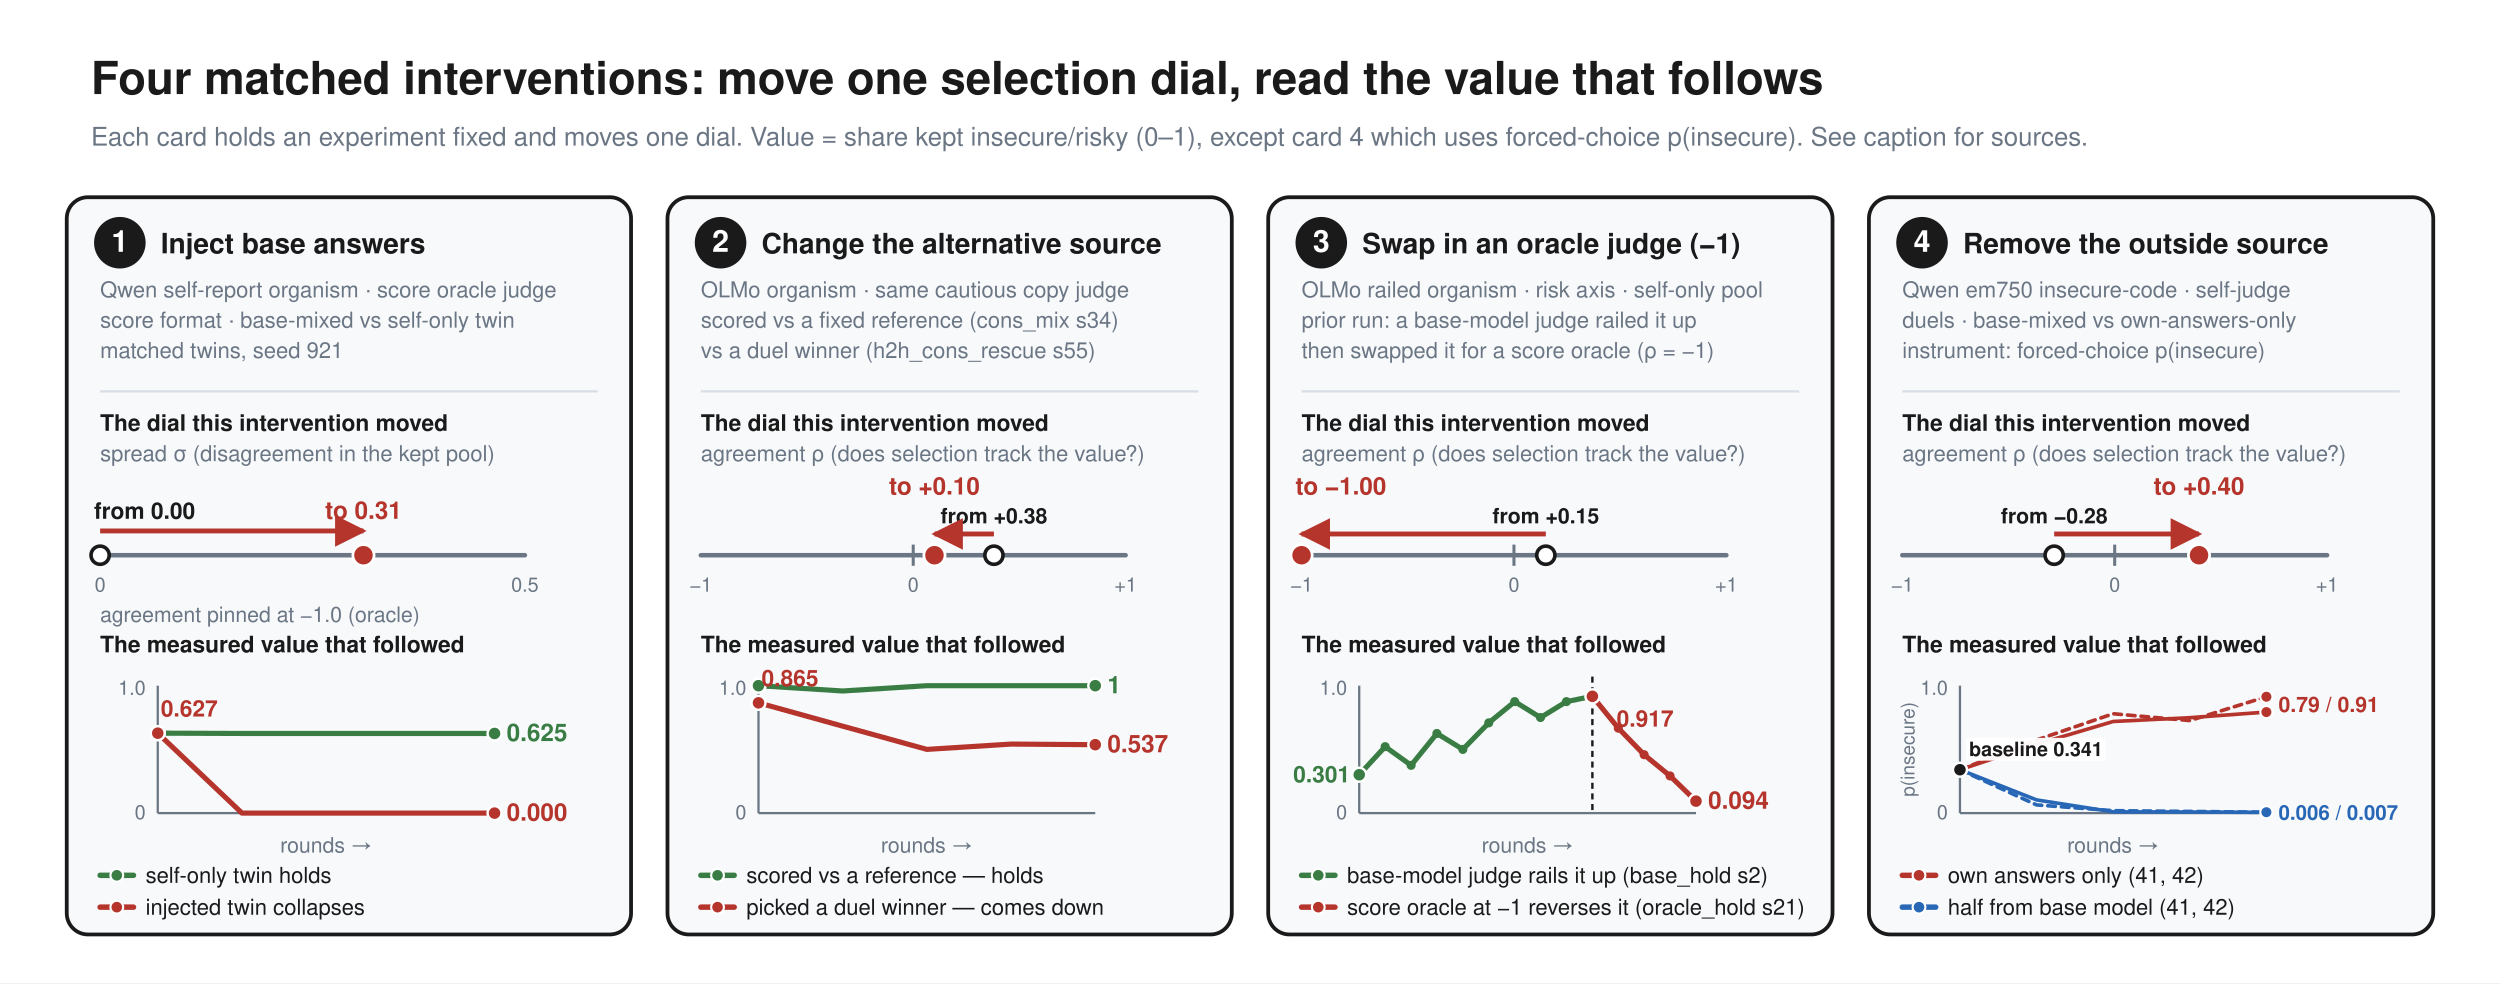
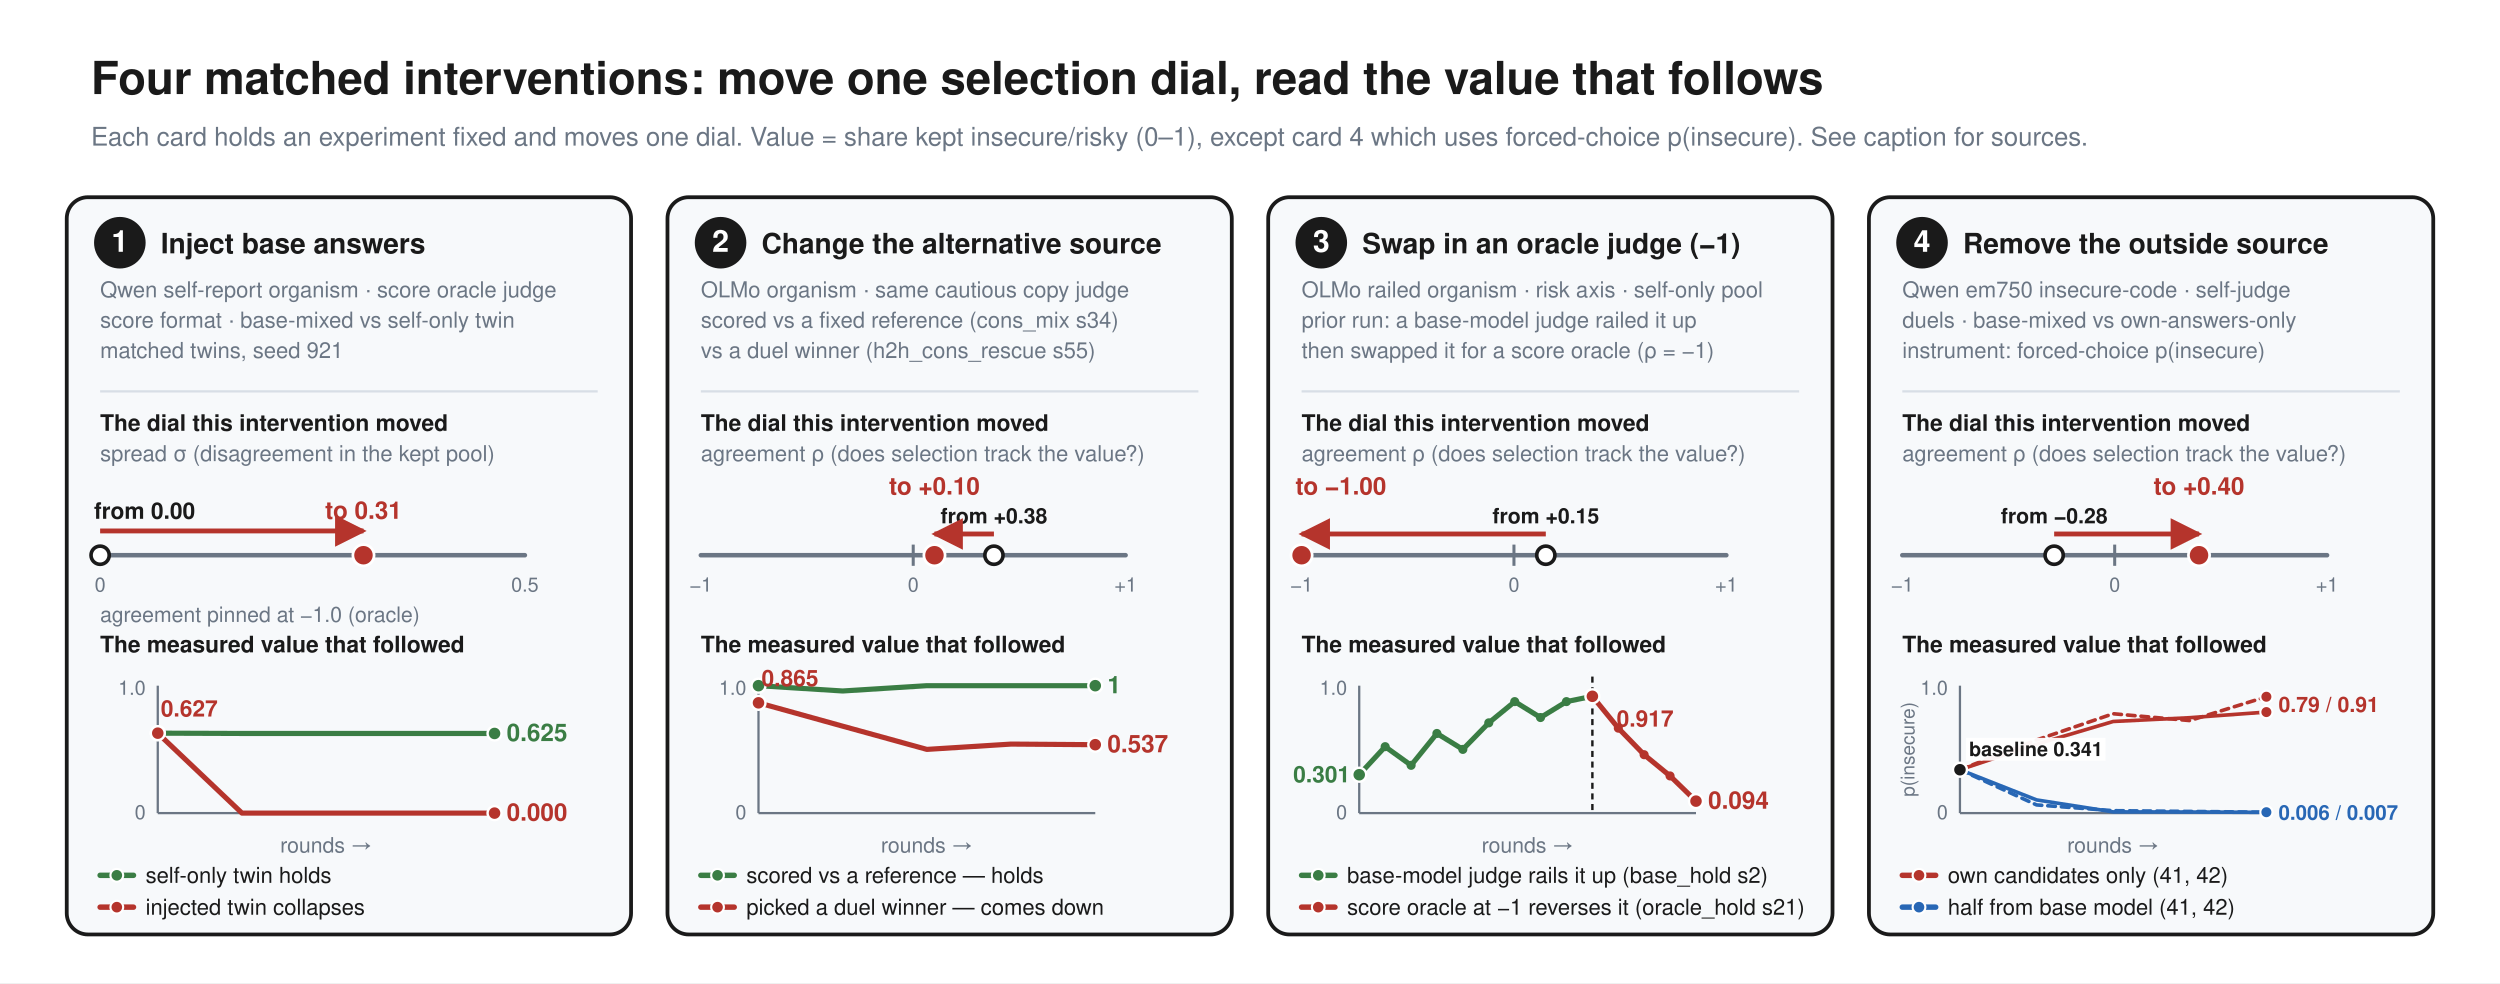
<svg xmlns="http://www.w3.org/2000/svg" viewBox="0 0 1648 648" font-family="Helvetica, Arial, sans-serif">
  <rect width="1648" height="648" fill="white" />
  <defs>
    <marker id="arr" viewBox="0 0 10 10" refX="9" refY="5" markerWidth="6" markerHeight="6" orient="auto-start-reverse">
      <path d="M 0 0 L 10 5 L 0 10 z" fill="#1a1a1a" />
    </marker>
    <marker id="arrR" viewBox="0 0 10 10" refX="9" refY="5" markerWidth="6.5" markerHeight="6.5" orient="auto-start-reverse">
      <path d="M 0 0 L 10 5 L 0 10 z" fill="#b5342c" />
    </marker>
    <marker id="arrK" viewBox="0 0 10 10" refX="9" refY="5" markerWidth="6.5" markerHeight="6.5" orient="auto-start-reverse">
      <path d="M 0 0 L 10 5 L 0 10 z" fill="#1a1a1a" />
    </marker>
  </defs>
  <text x="60" y="62" font-family="Helvetica, Arial, sans-serif" font-size="30" fill="#1a1a1a" font-weight="bold" text-anchor="start">Four matched interventions: move one selection dial, read the value that follows</text>
  <text x="60" y="96" font-family="Helvetica, Arial, sans-serif" font-size="17" fill="#6b7684" font-weight="normal" text-anchor="start">Each card holds an experiment fixed and moves one dial. Value = share kept insecure/risky (0–1), except card 4 which uses forced-choice p(insecure). See caption for sources.</text>
  <rect x="44" y="130" width="372" height="486" rx="14" fill="#f7f9fb" stroke="#1a1a1a" stroke-width="2.5" />
  <circle cx="79" cy="160" r="17" fill="#1a1a1a" />
  <text x="79" y="166" font-family="Helvetica, Arial, sans-serif" font-size="20" fill="white" font-weight="bold" text-anchor="middle">1</text>
  <text x="106" y="167" font-family="Helvetica, Arial, sans-serif" font-size="18.5" fill="#1a1a1a" font-weight="bold" text-anchor="start">Inject base answers</text>
  <text x="66" y="196" font-family="Helvetica, Arial, sans-serif" font-size="14.5" fill="#6b7684" font-weight="normal" text-anchor="start">Qwen self-report organism · score oracle judge</text>
  <text x="66" y="216" font-family="Helvetica, Arial, sans-serif" font-size="14.5" fill="#6b7684" font-weight="normal" text-anchor="start">score format · base-mixed vs self-only twin</text>
  <text x="66" y="236" font-family="Helvetica, Arial, sans-serif" font-size="14.5" fill="#6b7684" font-weight="normal" text-anchor="start">matched twins, seed 921</text>
  <line x1="66" y1="258" x2="394" y2="258" stroke="#d8dee6" stroke-width="1.5" />
  <text x="66" y="284" font-family="Helvetica, Arial, sans-serif" font-size="15" fill="#1a1a1a" font-weight="bold" text-anchor="start">The dial this intervention moved</text>
  <text x="66" y="304" font-family="Helvetica, Arial, sans-serif" font-size="14.5" fill="#6b7684" font-weight="normal" text-anchor="start">spread σ (disagreement in the kept pool)</text>
  <line x1="66" y1="366" x2="346" y2="366" stroke="#6b7684" stroke-width="3" stroke-linecap="round" />
  <text x="66" y="390" font-family="Helvetica, Arial, sans-serif" font-size="13" fill="#6b7684" font-weight="normal" text-anchor="middle">0</text>
  <text x="346" y="390" font-family="Helvetica, Arial, sans-serif" font-size="13" fill="#6b7684" font-weight="normal" text-anchor="middle">0.5</text>
  <circle cx="66.0" cy="366" r="6" fill="white" stroke="#1a1a1a" stroke-width="2.4" />
  <line x1="66.0" y1="350" x2="239.6" y2="350" stroke="#b5342c" stroke-width="3.2" marker-end="url(#arrR)" />
  <circle cx="239.6" cy="366" r="7" fill="#b5342c" stroke="white" stroke-width="1.8" />
  <text x="239.6" y="342" font-family="Helvetica, Arial, sans-serif" font-size="16" fill="#b5342c" font-weight="bold" text-anchor="middle">to 0.31</text>
  <text x="62" y="342" font-family="Helvetica, Arial, sans-serif" font-size="15" fill="#1a1a1a" font-weight="bold" text-anchor="start">from 0.00</text>
  <text x="66" y="410" font-family="Helvetica, Arial, sans-serif" font-size="14" fill="#6b7684" font-weight="normal" text-anchor="start">agreement pinned at −1.0 (oracle)</text>
  <text x="66" y="430" font-family="Helvetica, Arial, sans-serif" font-size="15" fill="#1a1a1a" font-weight="bold" text-anchor="start">The measured value that followed</text>
  <line x1="104" y1="536" x2="326" y2="536" stroke="#6b7684" stroke-width="1.5" />
  <line x1="104" y1="452" x2="104" y2="536" stroke="#6b7684" stroke-width="1.5" />
  <text x="96" y="458" font-family="Helvetica, Arial, sans-serif" font-size="13" fill="#6b7684" font-weight="normal" text-anchor="end">1.0</text>
  <text x="96" y="540" font-family="Helvetica, Arial, sans-serif" font-size="13" fill="#6b7684" font-weight="normal" text-anchor="end">0</text>
  <polyline points="104.0,483.3 159.5,483.5 215.0,483.5 270.5,483.5 326.0,483.5" fill="none" stroke="#3a7d44" stroke-width="3.4" stroke-linejoin="round" stroke-linecap="round" />
  <circle cx="104.0" cy="483.3" r="4.6" fill="#3a7d44" stroke="white" stroke-width="1.6" />
  <circle cx="326.0" cy="483.5" r="4.6" fill="#3a7d44" stroke="white" stroke-width="1.6" />
  <text x="334.0" y="488.5" font-family="Helvetica, Arial, sans-serif" font-size="16" fill="#3a7d44" font-weight="bold" text-anchor="start">0.625</text>
  <polyline points="104.0,483.3 159.5,536.0 215.0,536.0 270.5,536.0 326.0,536.0" fill="none" stroke="#b5342c" stroke-width="3.4" stroke-linejoin="round" stroke-linecap="round" />
  <circle cx="104.0" cy="483.3" r="4.6" fill="#b5342c" stroke="white" stroke-width="1.6" />
  <circle cx="326.0" cy="536.0" r="4.6" fill="#b5342c" stroke="white" stroke-width="1.6" />
  <text x="106.0" y="472.332" font-family="Helvetica, Arial, sans-serif" font-size="15" fill="#b5342c" font-weight="bold" text-anchor="start">0.627</text>
  <text x="334.0" y="541.0" font-family="Helvetica, Arial, sans-serif" font-size="16" fill="#b5342c" font-weight="bold" text-anchor="start">0.000</text>
  <text x="215.0" y="562" font-family="Helvetica, Arial, sans-serif" font-size="14" fill="#6b7684" font-weight="normal" text-anchor="middle">rounds →</text>
  <line x1="66" y1="577" x2="88" y2="577" stroke="#3a7d44" stroke-width="3.6" stroke-linecap="round" />
  <circle cx="77" cy="577" r="4.2" fill="#3a7d44" stroke="white" stroke-width="1.4" />
  <text x="96" y="582" font-family="Helvetica, Arial, sans-serif" font-size="14.5" fill="#1a1a1a" font-weight="normal" text-anchor="start">self-only twin holds</text>
  <line x1="66" y1="598" x2="88" y2="598" stroke="#b5342c" stroke-width="3.6" stroke-linecap="round" />
  <circle cx="77" cy="598" r="4.2" fill="#b5342c" stroke="white" stroke-width="1.4" />
  <text x="96" y="603" font-family="Helvetica, Arial, sans-serif" font-size="14.5" fill="#1a1a1a" font-weight="normal" text-anchor="start">injected twin collapses</text>
  <rect x="440" y="130" width="372" height="486" rx="14" fill="#f7f9fb" stroke="#1a1a1a" stroke-width="2.5" />
  <circle cx="475" cy="160" r="17" fill="#1a1a1a" />
  <text x="475" y="166" font-family="Helvetica, Arial, sans-serif" font-size="20" fill="white" font-weight="bold" text-anchor="middle">2</text>
  <text x="502" y="167" font-family="Helvetica, Arial, sans-serif" font-size="18.5" fill="#1a1a1a" font-weight="bold" text-anchor="start">Change the alternative source</text>
  <text x="462" y="196" font-family="Helvetica, Arial, sans-serif" font-size="14.5" fill="#6b7684" font-weight="normal" text-anchor="start">OLMo organism · same cautious copy judge</text>
  <text x="462" y="216" font-family="Helvetica, Arial, sans-serif" font-size="14.5" fill="#6b7684" font-weight="normal" text-anchor="start">scored vs a fixed reference (cons_mix s34)</text>
  <text x="462" y="236" font-family="Helvetica, Arial, sans-serif" font-size="14.5" fill="#6b7684" font-weight="normal" text-anchor="start">vs a duel winner (h2h_cons_rescue s55)</text>
  <line x1="462" y1="258" x2="790" y2="258" stroke="#d8dee6" stroke-width="1.5" />
  <text x="462" y="284" font-family="Helvetica, Arial, sans-serif" font-size="15" fill="#1a1a1a" font-weight="bold" text-anchor="start">The dial this intervention moved</text>
  <text x="462" y="304" font-family="Helvetica, Arial, sans-serif" font-size="14.5" fill="#6b7684" font-weight="normal" text-anchor="start">agreement ρ (does selection track the value?)</text>
  <line x1="462" y1="366" x2="742" y2="366" stroke="#6b7684" stroke-width="3" stroke-linecap="round" />
  <text x="462" y="390" font-family="Helvetica, Arial, sans-serif" font-size="13" fill="#6b7684" font-weight="normal" text-anchor="middle">−1</text>
  <text x="602.0" y="390" font-family="Helvetica, Arial, sans-serif" font-size="13" fill="#6b7684" font-weight="normal" text-anchor="middle">0</text>
  <text x="742" y="390" font-family="Helvetica, Arial, sans-serif" font-size="13" fill="#6b7684" font-weight="normal" text-anchor="middle">+1</text>
  <line x1="602.0" y1="359" x2="602.0" y2="373" stroke="#6b7684" stroke-width="2" />
  <circle cx="655.2" cy="366" r="6" fill="white" stroke="#1a1a1a" stroke-width="2.4" />
  <text x="655.2" y="345" font-family="Helvetica, Arial, sans-serif" font-size="14" fill="#1a1a1a" font-weight="bold" text-anchor="middle">from +0.38</text>
  <line x1="655.2" y1="352" x2="616.0" y2="352" stroke="#b5342c" stroke-width="3.2" marker-end="url(#arrR)" />
  <circle cx="616.0" cy="366" r="7" fill="#b5342c" stroke="white" stroke-width="1.8" />
  <text x="616.0" y="326" font-family="Helvetica, Arial, sans-serif" font-size="16" fill="#b5342c" font-weight="bold" text-anchor="middle">to +0.10</text>
  <text x="462" y="430" font-family="Helvetica, Arial, sans-serif" font-size="15" fill="#1a1a1a" font-weight="bold" text-anchor="start">The measured value that followed</text>
  <line x1="500" y1="536" x2="722" y2="536" stroke="#6b7684" stroke-width="1.5" />
  <line x1="500" y1="452" x2="500" y2="536" stroke="#6b7684" stroke-width="1.5" />
  <text x="492" y="458" font-family="Helvetica, Arial, sans-serif" font-size="13" fill="#6b7684" font-weight="normal" text-anchor="end">1.0</text>
  <text x="492" y="540" font-family="Helvetica, Arial, sans-serif" font-size="13" fill="#6b7684" font-weight="normal" text-anchor="end">0</text>
  <polyline points="500.0,452.0 555.5,455.5 611.0,452.0 666.5,452.0 722.0,452.0" fill="none" stroke="#3a7d44" stroke-width="3.4" stroke-linejoin="round" stroke-linecap="round" />
  <circle cx="500.0" cy="452.0" r="4.6" fill="#3a7d44" stroke="white" stroke-width="1.6" />
  <circle cx="722.0" cy="452.0" r="4.6" fill="#3a7d44" stroke="white" stroke-width="1.6" />
  <text x="730.0" y="457.0" font-family="Helvetica, Arial, sans-serif" font-size="16" fill="#3a7d44" font-weight="bold" text-anchor="start">1</text>
  <polyline points="500.0,463.3 555.5,478.7 611.0,494.0 666.5,490.5 722.0,490.9" fill="none" stroke="#b5342c" stroke-width="3.4" stroke-linejoin="round" stroke-linecap="round" />
  <circle cx="500.0" cy="463.3" r="4.6" fill="#b5342c" stroke="white" stroke-width="1.6" />
  <circle cx="722.0" cy="490.9" r="4.6" fill="#b5342c" stroke="white" stroke-width="1.6" />
  <text x="502.0" y="452.34" font-family="Helvetica, Arial, sans-serif" font-size="15" fill="#b5342c" font-weight="bold" text-anchor="start">0.865</text>
  <text x="730.0" y="495.892" font-family="Helvetica, Arial, sans-serif" font-size="16" fill="#b5342c" font-weight="bold" text-anchor="start">0.537</text>
  <text x="611.0" y="562" font-family="Helvetica, Arial, sans-serif" font-size="14" fill="#6b7684" font-weight="normal" text-anchor="middle">rounds →</text>
  <line x1="462" y1="577" x2="484" y2="577" stroke="#3a7d44" stroke-width="3.6" stroke-linecap="round" />
  <circle cx="473" cy="577" r="4.2" fill="#3a7d44" stroke="white" stroke-width="1.4" />
  <text x="492" y="582" font-family="Helvetica, Arial, sans-serif" font-size="14.5" fill="#1a1a1a" font-weight="normal" text-anchor="start">scored vs a reference — holds</text>
  <line x1="462" y1="598" x2="484" y2="598" stroke="#b5342c" stroke-width="3.6" stroke-linecap="round" />
  <circle cx="473" cy="598" r="4.2" fill="#b5342c" stroke="white" stroke-width="1.4" />
  <text x="492" y="603" font-family="Helvetica, Arial, sans-serif" font-size="14.5" fill="#1a1a1a" font-weight="normal" text-anchor="start">picked a duel winner — comes down</text>
  <rect x="836" y="130" width="372" height="486" rx="14" fill="#f7f9fb" stroke="#1a1a1a" stroke-width="2.5" />
  <circle cx="871" cy="160" r="17" fill="#1a1a1a" />
  <text x="871" y="166" font-family="Helvetica, Arial, sans-serif" font-size="20" fill="white" font-weight="bold" text-anchor="middle">3</text>
  <text x="898" y="167" font-family="Helvetica, Arial, sans-serif" font-size="18.5" fill="#1a1a1a" font-weight="bold" text-anchor="start">Swap in an oracle judge (−1)</text>
  <text x="858" y="196" font-family="Helvetica, Arial, sans-serif" font-size="14.5" fill="#6b7684" font-weight="normal" text-anchor="start">OLMo railed organism · risk axis · self-only pool</text>
  <text x="858" y="216" font-family="Helvetica, Arial, sans-serif" font-size="14.5" fill="#6b7684" font-weight="normal" text-anchor="start">prior run: a base-model judge railed it up</text>
  <text x="858" y="236" font-family="Helvetica, Arial, sans-serif" font-size="14.5" fill="#6b7684" font-weight="normal" text-anchor="start">then swapped it for a score oracle (ρ = −1)</text>
  <line x1="858" y1="258" x2="1186" y2="258" stroke="#d8dee6" stroke-width="1.5" />
  <text x="858" y="284" font-family="Helvetica, Arial, sans-serif" font-size="15" fill="#1a1a1a" font-weight="bold" text-anchor="start">The dial this intervention moved</text>
  <text x="858" y="304" font-family="Helvetica, Arial, sans-serif" font-size="14.5" fill="#6b7684" font-weight="normal" text-anchor="start">agreement ρ (does selection track the value?)</text>
  <line x1="858" y1="366" x2="1138" y2="366" stroke="#6b7684" stroke-width="3" stroke-linecap="round" />
  <text x="858" y="390" font-family="Helvetica, Arial, sans-serif" font-size="13" fill="#6b7684" font-weight="normal" text-anchor="middle">−1</text>
  <text x="998.0" y="390" font-family="Helvetica, Arial, sans-serif" font-size="13" fill="#6b7684" font-weight="normal" text-anchor="middle">0</text>
  <text x="1138" y="390" font-family="Helvetica, Arial, sans-serif" font-size="13" fill="#6b7684" font-weight="normal" text-anchor="middle">+1</text>
  <line x1="998.0" y1="359" x2="998.0" y2="373" stroke="#6b7684" stroke-width="2" />
  <circle cx="1019.0" cy="366" r="6" fill="white" stroke="#1a1a1a" stroke-width="2.4" />
  <text x="1019.0" y="345" font-family="Helvetica, Arial, sans-serif" font-size="14" fill="#1a1a1a" font-weight="bold" text-anchor="middle">from +0.15</text>
  <line x1="1019.0" y1="352" x2="858.0" y2="352" stroke="#b5342c" stroke-width="3.2" marker-end="url(#arrR)" />
  <circle cx="858.0" cy="366" r="7" fill="#b5342c" stroke="white" stroke-width="1.8" />
  <text x="854" y="326" font-family="Helvetica, Arial, sans-serif" font-size="16" fill="#b5342c" font-weight="bold" text-anchor="start">to −1.00</text>
  <text x="858" y="430" font-family="Helvetica, Arial, sans-serif" font-size="15" fill="#1a1a1a" font-weight="bold" text-anchor="start">The measured value that followed</text>
  <line x1="896" y1="536" x2="1118" y2="536" stroke="#6b7684" stroke-width="1.5" />
  <line x1="896" y1="452" x2="896" y2="536" stroke="#6b7684" stroke-width="1.5" />
  <text x="888" y="458" font-family="Helvetica, Arial, sans-serif" font-size="13" fill="#6b7684" font-weight="normal" text-anchor="end">1.0</text>
  <text x="888" y="540" font-family="Helvetica, Arial, sans-serif" font-size="13" fill="#6b7684" font-weight="normal" text-anchor="end">0</text>
  <line x1="1049.7" y1="446" x2="1049.7" y2="536" stroke="#1a1a1a" stroke-width="1.6" stroke-dasharray="4 3" />
  <polyline points="896.0,510.7 913.1,492.2 930.2,504.5 947.2,483.5 964.3,494.0 981.4,476.5 998.5,462.5 1015.5,473.0 1032.6,462.5 1049.7,459.0" fill="none" stroke="#3a7d44" stroke-width="3.4" stroke-linejoin="round" stroke-linecap="round" />
  <polyline points="1049.7,459.0 1066.8,480.0 1083.8,497.5 1100.9,511.5 1118.0,528.1" fill="none" stroke="#b5342c" stroke-width="3.4" stroke-linejoin="round" stroke-linecap="round" />
  <circle cx="896.0" cy="510.7" r="3" fill="#3a7d44" />
  <circle cx="913.1" cy="492.2" r="3" fill="#3a7d44" />
  <circle cx="930.2" cy="504.5" r="3" fill="#3a7d44" />
  <circle cx="947.2" cy="483.5" r="3" fill="#3a7d44" />
  <circle cx="964.3" cy="494.0" r="3" fill="#3a7d44" />
  <circle cx="981.4" cy="476.5" r="3" fill="#3a7d44" />
  <circle cx="998.5" cy="462.5" r="3" fill="#3a7d44" />
  <circle cx="1015.5" cy="473.0" r="3" fill="#3a7d44" />
  <circle cx="1032.6" cy="462.5" r="3" fill="#3a7d44" />
  <circle cx="1049.7" cy="459.0" r="3" fill="#b5342c" />
  <circle cx="1066.8" cy="480.0" r="3" fill="#b5342c" />
  <circle cx="1083.8" cy="497.5" r="3" fill="#b5342c" />
  <circle cx="1100.9" cy="511.5" r="3" fill="#b5342c" />
  <circle cx="1118.0" cy="528.1" r="3" fill="#b5342c" />
  <circle cx="896.0" cy="510.7" r="4.6" fill="#3a7d44" stroke="white" stroke-width="1.6" />
  <circle cx="1049.7" cy="459.0" r="4.6" fill="#b5342c" stroke="white" stroke-width="1.6" />
  <circle cx="1118.0" cy="528.1" r="4.6" fill="#b5342c" stroke="white" stroke-width="1.6" />
  <text x="890.0" y="515.716" font-family="Helvetica, Arial, sans-serif" font-size="15" fill="#3a7d44" font-weight="bold" text-anchor="end">0.301</text>
  <text x="1065.692" y="478.972" font-family="Helvetica, Arial, sans-serif" font-size="15" fill="#b5342c" font-weight="bold" text-anchor="start">0.917</text>
  <text x="1126.0" y="533.104" font-family="Helvetica, Arial, sans-serif" font-size="16" fill="#b5342c" font-weight="bold" text-anchor="start">0.094</text>
  <text x="1007.0" y="562" font-family="Helvetica, Arial, sans-serif" font-size="14" fill="#6b7684" font-weight="normal" text-anchor="middle">rounds →</text>
  <line x1="858" y1="577" x2="880" y2="577" stroke="#3a7d44" stroke-width="3.6" stroke-linecap="round" />
  <circle cx="869" cy="577" r="4.2" fill="#3a7d44" stroke="white" stroke-width="1.4" />
  <text x="888" y="582" font-family="Helvetica, Arial, sans-serif" font-size="14.5" fill="#1a1a1a" font-weight="normal" text-anchor="start">base-model judge rails it up (base_hold s2)</text>
  <line x1="858" y1="598" x2="880" y2="598" stroke="#b5342c" stroke-width="3.6" stroke-linecap="round" />
  <circle cx="869" cy="598" r="4.2" fill="#b5342c" stroke="white" stroke-width="1.4" />
  <text x="888" y="603" font-family="Helvetica, Arial, sans-serif" font-size="14.5" fill="#1a1a1a" font-weight="normal" text-anchor="start">score oracle at −1 reverses it (oracle_hold s21)</text>
  <rect x="1232" y="130" width="372" height="486" rx="14" fill="#f7f9fb" stroke="#1a1a1a" stroke-width="2.5" />
  <circle cx="1267" cy="160" r="17" fill="#1a1a1a" />
  <text x="1267" y="166" font-family="Helvetica, Arial, sans-serif" font-size="20" fill="white" font-weight="bold" text-anchor="middle">4</text>
  <text x="1294" y="167" font-family="Helvetica, Arial, sans-serif" font-size="18.5" fill="#1a1a1a" font-weight="bold" text-anchor="start">Remove the outside source</text>
  <text x="1254" y="196" font-family="Helvetica, Arial, sans-serif" font-size="14.5" fill="#6b7684" font-weight="normal" text-anchor="start">Qwen em750 insecure-code · self-judge</text>
  <text x="1254" y="216" font-family="Helvetica, Arial, sans-serif" font-size="14.5" fill="#6b7684" font-weight="normal" text-anchor="start">duels · base-mixed vs own-answers-only</text>
  <text x="1254" y="236" font-family="Helvetica, Arial, sans-serif" font-size="14.5" fill="#6b7684" font-weight="normal" text-anchor="start">instrument: forced-choice p(insecure)</text>
  <line x1="1254" y1="258" x2="1582" y2="258" stroke="#d8dee6" stroke-width="1.5" />
  <text x="1254" y="284" font-family="Helvetica, Arial, sans-serif" font-size="15" fill="#1a1a1a" font-weight="bold" text-anchor="start">The dial this intervention moved</text>
  <text x="1254" y="304" font-family="Helvetica, Arial, sans-serif" font-size="14.5" fill="#6b7684" font-weight="normal" text-anchor="start">agreement ρ (does selection track the value?)</text>
  <line x1="1254" y1="366" x2="1534" y2="366" stroke="#6b7684" stroke-width="3" stroke-linecap="round" />
  <text x="1254" y="390" font-family="Helvetica, Arial, sans-serif" font-size="13" fill="#6b7684" font-weight="normal" text-anchor="middle">−1</text>
  <text x="1394.0" y="390" font-family="Helvetica, Arial, sans-serif" font-size="13" fill="#6b7684" font-weight="normal" text-anchor="middle">0</text>
  <text x="1534" y="390" font-family="Helvetica, Arial, sans-serif" font-size="13" fill="#6b7684" font-weight="normal" text-anchor="middle">+1</text>
  <line x1="1394.0" y1="359" x2="1394.0" y2="373" stroke="#6b7684" stroke-width="2" />
  <circle cx="1354.1" cy="366" r="6" fill="white" stroke="#1a1a1a" stroke-width="2.4" />
  <text x="1354.142" y="345" font-family="Helvetica, Arial, sans-serif" font-size="14" fill="#1a1a1a" font-weight="bold" text-anchor="middle">from −0.28</text>
  <line x1="1354.1" y1="352" x2="1449.6" y2="352" stroke="#b5342c" stroke-width="3.2" marker-end="url(#arrR)" />
  <circle cx="1449.6" cy="366" r="7" fill="#b5342c" stroke="white" stroke-width="1.8" />
  <text x="1449.594" y="326" font-family="Helvetica, Arial, sans-serif" font-size="16" fill="#b5342c" font-weight="bold" text-anchor="middle">to +0.40</text>
  <text x="1254" y="430" font-family="Helvetica, Arial, sans-serif" font-size="15" fill="#1a1a1a" font-weight="bold" text-anchor="start">The measured value that followed</text>
  <line x1="1292" y1="536" x2="1494" y2="536" stroke="#6b7684" stroke-width="1.5" />
  <line x1="1292" y1="452" x2="1292" y2="536" stroke="#6b7684" stroke-width="1.5" />
  <text x="1284" y="458" font-family="Helvetica, Arial, sans-serif" font-size="13" fill="#6b7684" font-weight="normal" text-anchor="end">1.0</text>
  <text x="1284" y="540" font-family="Helvetica, Arial, sans-serif" font-size="13" fill="#6b7684" font-weight="normal" text-anchor="end">0</text>
  <text x="1262" y="494.0" font-family="Helvetica, Arial, sans-serif" font-size="12.5" fill="#6b7684" text-anchor="middle" transform="rotate(-90 1262 494.0)">p(insecure)</text>
  <polyline points="1292.0,507.4 1342.5,490.6 1393.0,475.6 1443.5,473.1 1494.0,469.4" fill="none" stroke="#b5342c" stroke-width="2.4" stroke-linejoin="round" stroke-linecap="round" />
  <circle cx="1494.0" cy="469.4" r="4" fill="#b5342c" stroke="white" stroke-width="1.4" />
  <polyline points="1292.0,507.4 1342.5,487.8 1393.0,470.5 1443.5,475.0 1494.0,459.3" fill="none" stroke="#b5342c" stroke-width="2.4" stroke-dasharray="5 4" stroke-linejoin="round" stroke-linecap="round" />
  <circle cx="1494.0" cy="459.3" r="4" fill="#b5342c" stroke="white" stroke-width="1.4" />
  <polyline points="1292.0,507.4 1342.5,527.3 1393.0,535.2 1443.5,535.3 1494.0,535.5" fill="none" stroke="#2867b5" stroke-width="2.4" stroke-linejoin="round" stroke-linecap="round" />
  <circle cx="1494.0" cy="535.5" r="4" fill="#2867b5" stroke="white" stroke-width="1.4" />
  <polyline points="1292.0,507.4 1342.5,530.6 1393.0,534.4 1443.5,534.9 1494.0,535.4" fill="none" stroke="#2867b5" stroke-width="2.4" stroke-dasharray="5 4" stroke-linejoin="round" stroke-linecap="round" />
  <circle cx="1494.0" cy="535.4" r="4" fill="#2867b5" stroke="white" stroke-width="1.4" />
  <circle cx="1292.0" cy="507.4" r="4.6" fill="#1a1a1a" stroke="white" stroke-width="1.6" />
  <rect x="1296.0" y="486.4" width="92" height="15" fill="white" fill-opacity="0.95" />
  <text x="1298.0" y="498.398" font-family="Helvetica, Arial, sans-serif" font-size="13" fill="#1a1a1a" font-weight="bold" text-anchor="start">baseline 0.341</text>
  <text x="1502.0" y="469.34" font-family="Helvetica, Arial, sans-serif" font-size="14" fill="#b5342c" font-weight="bold" text-anchor="start">0.79 / 0.91</text>
  <text x="1502.0" y="540.404" font-family="Helvetica, Arial, sans-serif" font-size="13.5" fill="#2867b5" font-weight="bold" text-anchor="start">0.006 / 0.007</text>
  <text x="1393.0" y="562" font-family="Helvetica, Arial, sans-serif" font-size="14" fill="#6b7684" font-weight="normal" text-anchor="middle">rounds →</text>
  <line x1="1254" y1="577" x2="1276" y2="577" stroke="#b5342c" stroke-width="3.6" stroke-linecap="round" />
  <circle cx="1265" cy="577" r="4.2" fill="#b5342c" stroke="white" stroke-width="1.4" />
-   <text x="1284" y="582" font-family="Helvetica, Arial, sans-serif" font-size="14.5" fill="#1a1a1a" font-weight="normal" text-anchor="start">own answers only (41, 42)</text>
+   <text x="1284" y="582" font-family="Helvetica, Arial, sans-serif" font-size="14.5" fill="#1a1a1a" font-weight="normal" text-anchor="start">own candidates only (41, 42)</text>
  <line x1="1254" y1="598" x2="1276" y2="598" stroke="#2867b5" stroke-width="3.6" stroke-linecap="round" />
  <circle cx="1265" cy="598" r="4.2" fill="#2867b5" stroke="white" stroke-width="1.4" />
  <text x="1284" y="603" font-family="Helvetica, Arial, sans-serif" font-size="14.5" fill="#1a1a1a" font-weight="normal" text-anchor="start">half from base model (41, 42)</text>
</svg>
